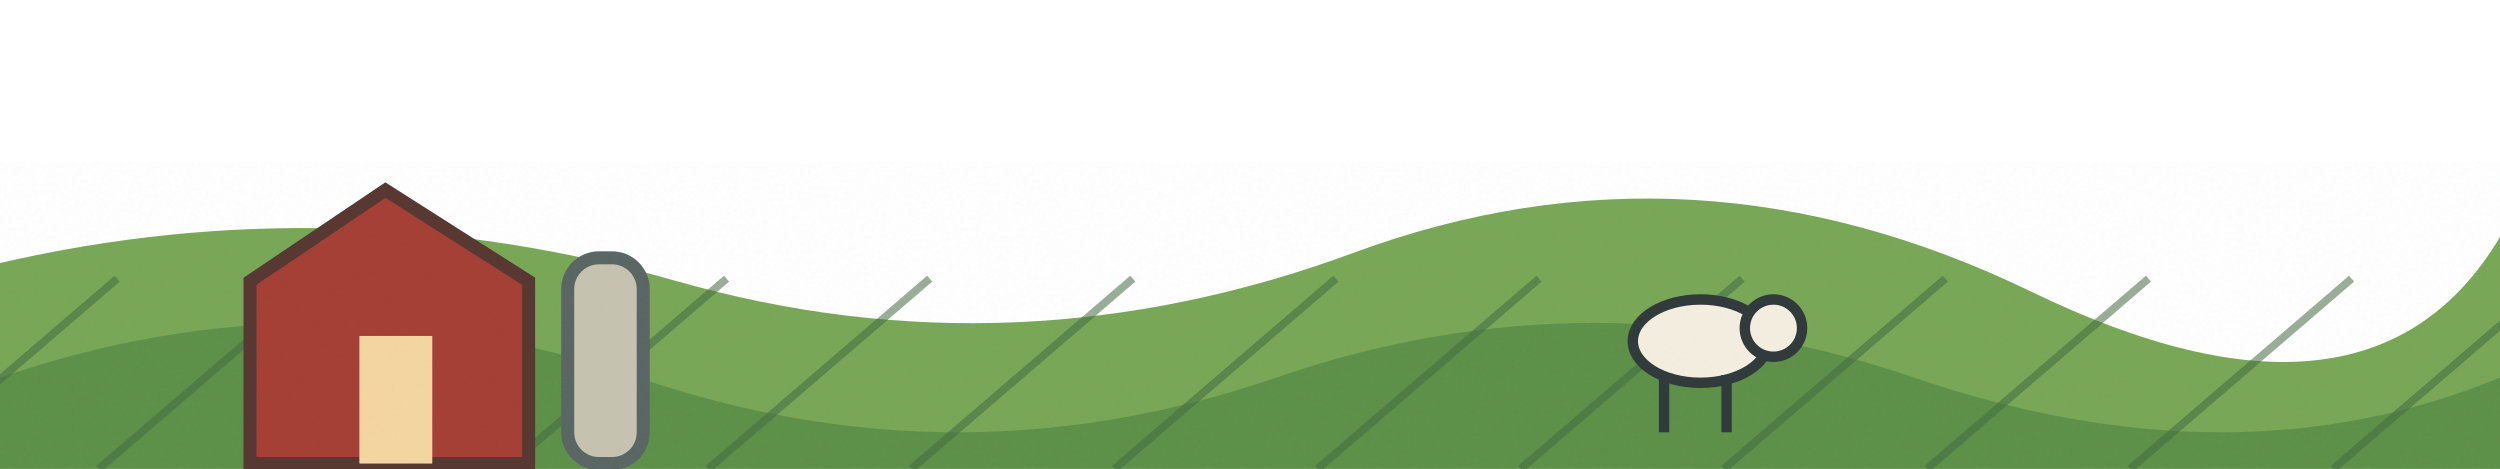
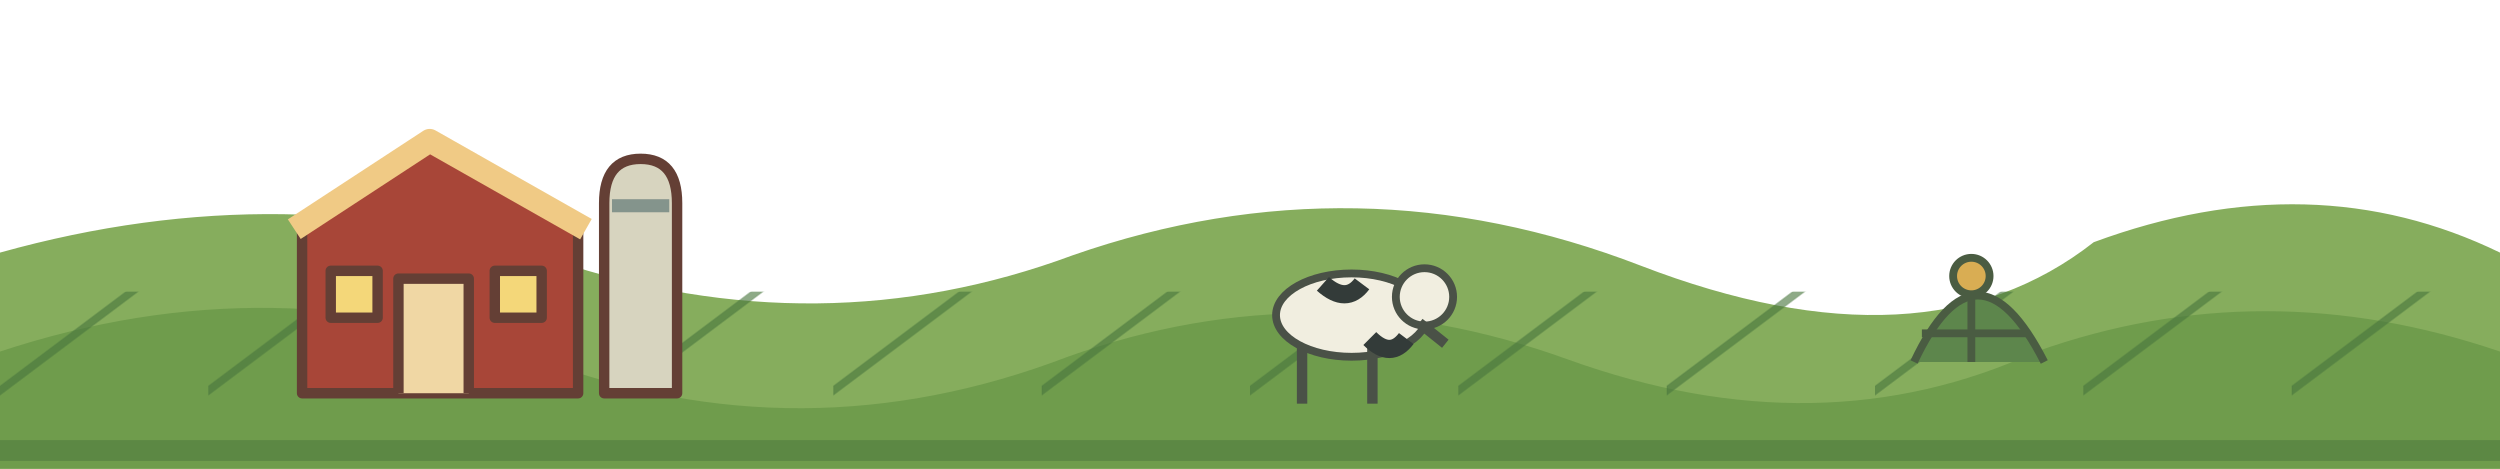
<svg xmlns="http://www.w3.org/2000/svg" width="960" height="180" viewBox="0 0 960 180">
  <defs>
-     <filter id="paper" x="-10%" y="-10%" width="120%" height="120%">
-       <feTurbulence baseFrequency=".7" numOctaves="2" seed="7" type="fractalNoise" result="n" />
-       <feColorMatrix in="n" values="1 0 0 0 0 0 1 0 0 0 0 0 1 0 0 0 0 0 .045 0" />
-       <feBlend in="SourceGraphic" mode="multiply" />
-     </filter>
+     <pattern id="cropRows" width="80" height="180" patternUnits="userSpaceOnUse">
+       <path d="M-40 180 120 60" fill="none" stroke="#49763e" stroke-width="3" opacity=".62" />
+     </pattern>
  </defs>
-   <g filter="url(#paper)">
-     <path d="M0 180V101Q130 71 260 108T520 97T780 112T960 91V180Z" fill="#79a759" />
-     <path d="M0 180v-35q122-42 245 0t245 0t245 0t225 0v35Z" fill="#5f9149" />
-     <g stroke="#416d3f" stroke-width="3" opacity=".55">
-       <path d="M-40 180l85-73" />
-       <path d="M38 180l85-73" />
-       <path d="M116 180l85-73" />
-       <path d="M194 180l85-73" />
-       <path d="M272 180l85-73" />
-       <path d="M350 180l85-73" />
-       <path d="M428 180l85-73" />
-       <path d="M506 180l85-73" />
-       <path d="M584 180l85-73" />
-       <path d="M662 180l85-73" />
-       <path d="M740 180l85-73" />
-       <path d="M818 180l85-73" />
-       <path d="M896 180l85-73" />
-       <path d="M974 180l85-73" />
-     </g>
-     <g transform="translate(96 73)">
-       <path d="M0 35 52 0l55 35v70H0Z" fill="#a54036" stroke="#5a3832" stroke-width="5" />
-       <path d="M42 105V56h28v49" fill="#f4d6a2" />
-       <rect x="122" y="26" width="29" height="79" rx="12" fill="#c6c3b1" stroke="#5c6765" stroke-width="5" />
-     </g>
-     <g transform="translate(626 101)" fill="#f3eee0" stroke="#313b3b" stroke-width="4">
-       <ellipse cx="27" cy="30" rx="26" ry="16" />
-       <circle cx="55" cy="25" r="11" />
-       <path d="M13 43v22m24-22v22" />
-     </g>
+   <path d="M0 180V97q111-31 213 3t199-2q109-38 218 4t174-9q84-31 156 4v83Z" fill="#86ad5d" />
+   <path d="M0 180v-45q106-35 207 3t203-1q95-34 192 1t180-3q87-31 178 0v45Z" fill="#6f9c4c" />
+   <rect y="112" width="960" height="68" fill="url(#cropRows)" />
+   <g transform="translate(116 52)" stroke="#643f35" stroke-width="4" stroke-linejoin="round">
+     <path d="M0 99V35L49 3l57 32v64Z" fill="#a84638" />
+     <path d="M-3 36 49 2l60 34" fill="none" stroke="#f0ca85" stroke-width="9" />
+     <path d="M37 99V55h27v44" fill="#f0d7a4" />
+     <path d="M11 52h18v18H11zM74 52h18v18H74z" fill="#f4d779" />
+     <path d="M116 99V26q0-17 14-17t14 17v73Z" fill="#d7d4bf" />
+     <path d="M119 27h22" stroke="#84948c" stroke-width="5" />
  </g>
+   <g transform="translate(488 91)" fill="#f1eee0" stroke="#4a5147" stroke-width="3">
+     <ellipse cx="31" cy="30" rx="29" ry="16" />
+     <circle cx="59" cy="23" r="11" />
+     <path d="M12 42v22m27-22v22M57 33l10 8" fill="none" stroke-width="4" />
+     <path d="M20 18q9 8 15 0M38 39q8 8 14 0" fill="none" stroke="#333b39" stroke-width="7" />
+   </g>
+   <g transform="translate(735 91)" stroke="#4a5c42" stroke-width="3">
+     <path d="M0 48q24-51 50 0" fill="#5d864c" />
+     <path d="M22 48V18" />
+     <path d="M3 37h41" />
+     <circle cx="22" cy="15" r="7" fill="#d9ad53" />
+   </g>
+   <path d="M0 173h960" stroke="#4d783e" stroke-width="8" opacity=".55" />
</svg>
